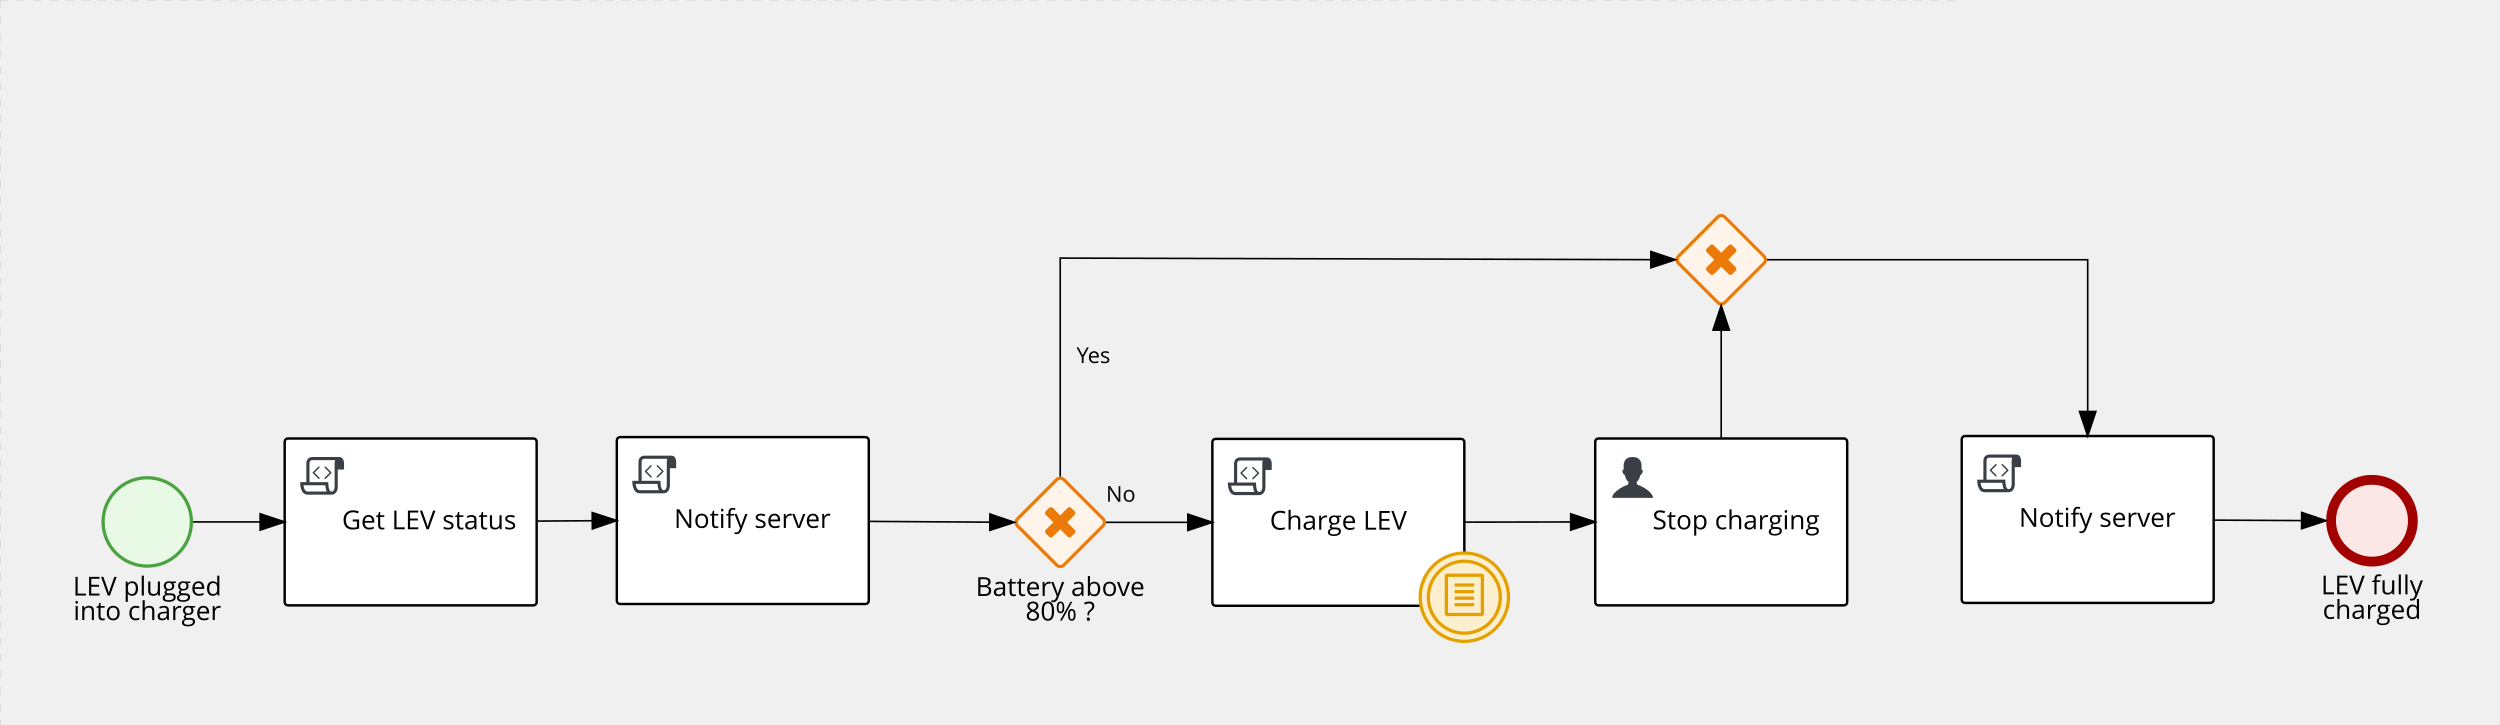
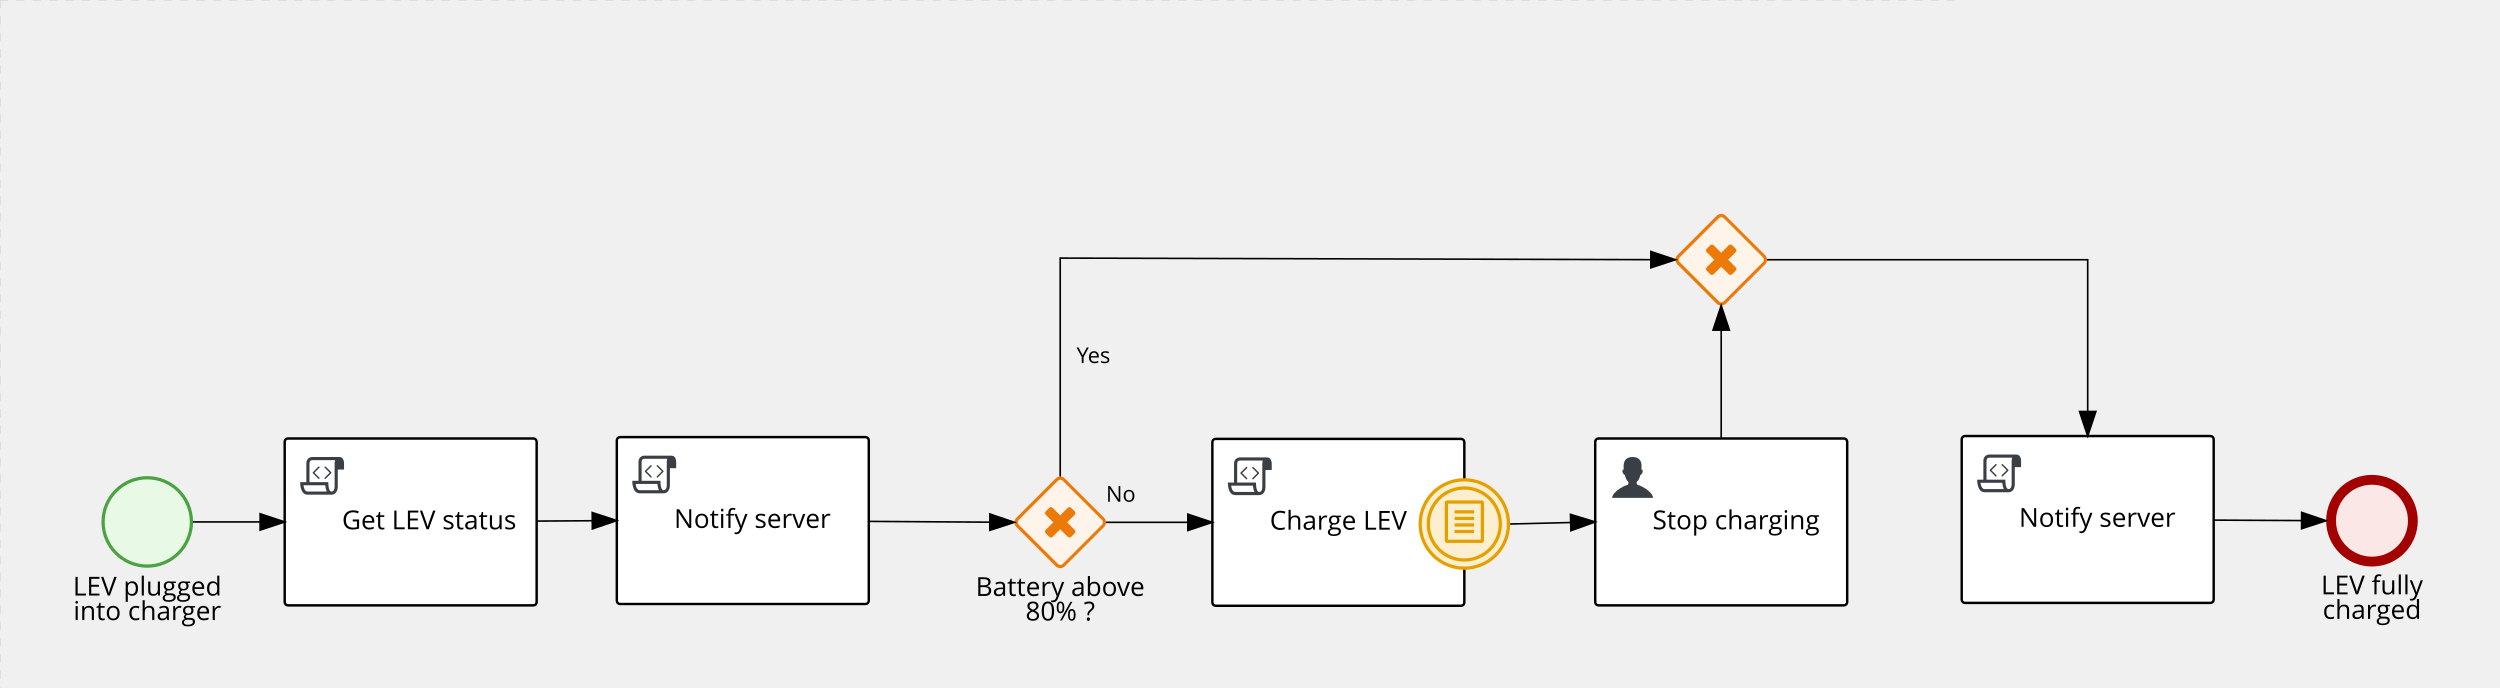
- <svg xmlns="http://www.w3.org/2000/svg" version="1.1" width="1528" height="443" viewBox="0 0 1528 443">
+ <svg xmlns="http://www.w3.org/2000/svg" version="1.1" width="1528" height="420" viewBox="0 0 1528 420">
  <defs />
  <g transform="matrix(1,0,0,1,0,0)">
    <g>
      <g>
        <g>
          <path fill="none" stroke="#d3d3d3" paint-order="fill stroke markers" d=" M 0 0 L 1200 0" stroke-miterlimit="10" stroke-opacity="0.8" stroke-dasharray="5" />
        </g>
        <g>
          <path fill="none" stroke="#d3d3d3" paint-order="fill stroke markers" d=" M 0 0 L 0 800" stroke-miterlimit="10" stroke-opacity="0.8" stroke-dasharray="5" />
        </g>
      </g>
      <g id="_4B5C4515-BD2F-43A4-8A5E-1904B69EF2A3" bpmn2nodeid="_4B5C4515-BD2F-43A4-8A5E-1904B69EF2A3" transform="matrix(1,0,0,1,620,291.25)">
        <g>
          <path fill="none" stroke="none" />
        </g>
        <g transform="matrix(0.125,0,0,0.125,0,0)">
          <g transform="matrix(1,0,0,1,0,0)">
            <path fill="#fef4ea" stroke="none" id="_4B5C4515-BD2F-43A4-8A5E-1904B69EF2A3?shapeType=BACKGROUND" paint-order="stroke fill markers" d=" M 0 0 M 224.4 4.3 C 216.4 4.3 208.4 7.3 202.3 13.4 L 13.5 202.2 C 1.3 214.4 1.3 234.2 13.5 246.4 L 202.2 435.1 C 208.3 441.2 216.4 444.2 224.3 444.2 C 232.2 444.2 240.3 441.2 246.4 435.1 L 435.1 246.4 C 447.3 234.2 447.3 214.4 435.1 202.2 L 246.5 13.4 C 240.4 7.3 232.4 4.3 224.4 4.3 L 224.4 4.3 Z" />
          </g>
          <g>
            <g transform="matrix(1,0,0,1,0,0)">
              <g transform="matrix(1,0,0,1,0,0)">
                <path fill="#ec7a08" stroke="none" id="_4B5C4515-BD2F-43A4-8A5E-1904B69EF2A3?shapeType=BORDER&amp;renderType=FILL" paint-order="stroke fill markers" d=" M 0 0 M 20.8 212.7 L 213.3 20.2 C 219.6 13.9 229.7 13.9 235.9 20.2 L 428.4 212.7 C 434.7 219 434.7 229.1 428.4 235.3 L 235.9 427.8 C 229.6 434.1 219.5 434.1 213.3 427.8 L 20.8 235.3 C 14.5 229.1 14.5 218.9 20.8 212.7 L 20.8 212.7 Z M 0 0 M 0 224 C 0 232.1 3.1 240.3 9.3 246.5 L 201.5 438.7 C 213.9 451.1 234.1 451.1 246.5 438.7 L 438.7 246.5 C 444.9 240.3 448 232.1 448 224 C 448 215.9 444.9 207.7 438.7 201.5 L 246.5 9.3 C 234.1 -3.1 213.9 -3.1 201.5 9.3 L 9.3 201.5 C 3.1 207.7 0 215.9 0 224 L 0 224 Z" />
              </g>
            </g>
          </g>
          <g>
            <g transform="matrix(1,0,0,1,0,0)">
              <g transform="matrix(1,0,0,1,0,0)">
                <path fill="#ec7a08" stroke="none" id="_4B5C4515-BD2F-43A4-8A5E-1904B69EF2A3undefined" paint-order="stroke fill markers" d=" M 0 0 M 298.2 269.2 C 298.2 272.6 297.1 275.3 294.7 277.7 L 277.7 294.7 C 275.3 297.1 272.6 298.2 269.2 298.2 C 265.8 298.2 263.1 297.1 260.7 294.7 L 224 258 L 187.2 294.8 C 184.8 297.2 182.1 298.3 178.7 298.3 C 175.3 298.3 172.6 297.2 170.2 294.8 L 153.2 277.8 C 150.8 275.4 149.7 272.7 149.7 269.3 C 149.7 265.9 150.8 263.2 153.2 260.8 L 190 224 L 153.2 187.2 C 150.8 184.8 149.7 182 149.7 178.7 C 149.7 175.3 150.8 172.5 153.2 170.2 L 170.2 153.2 C 172.6 150.8 175.3 149.7 178.7 149.7 C 182.1 149.7 184.8 150.8 187.2 153.2 L 224 190 L 260.8 153.2 C 263.2 150.8 265.9 149.7 269.3 149.7 C 272.7 149.7 275.4 150.8 277.8 153.2 L 294.8 170.2 C 297.2 172.5 298.3 175.3 298.3 178.7 C 298.3 182 297.2 184.8 294.8 187.2 L 258 224 L 294.8 260.8 C 297.1 263.1 298.2 265.9 298.2 269.2 Z" />
              </g>
            </g>
          </g>
        </g>
        <g transform="matrix(1,0,0,1,-25.74219,61)">
          <text fill="#000000" stroke="none" font-family="Open Sans" font-size="12pt" font-style="normal" font-weight="normal" text-decoration="normal" x="53.742" y="12" text-anchor="middle" dominant-baseline="alphabetic">Battery above </text>
          <text fill="#000000" stroke="none" font-family="Open Sans" font-size="12pt" font-style="normal" font-weight="normal" text-decoration="normal" x="53.742" y="27" text-anchor="middle" dominant-baseline="alphabetic">        80% ?        </text>
        </g>
      </g>
      <g id="_B5CCC057-EF30-4952-B1A7-DE82EDC33570" bpmn2nodeid="_B5CCC057-EF30-4952-B1A7-DE82EDC33570" transform="matrix(1,0,0,1,62,291)">
        <g>
          <path fill="none" stroke="none" />
        </g>
        <g transform="matrix(0.125,0,0,0.125,0,0)">
          <g transform="matrix(1,0,0,1,0,0)">
            <path fill="#e8fae6" stroke="none" id="_B5CCC057-EF30-4952-B1A7-DE82EDC33570?shapeType=BACKGROUND" paint-order="stroke fill markers" d=" M 0 0 M 444 224 C 444 263.9 434.2 300.8 414.4 334.5 C 394.7 368.2 368 394.9 334.4 414.5 C 300.8 434.1 263.9 444 224 444 C 184.1 444 147.2 434.2 113.5 414.4 C 79.8 394.7 53.1 368 33.5 334.4 C 13.9 300.8 4 263.9 4 224 C 4 184.1 13.8 147.2 33.6 113.5 C 53.4 79.8 80.1 53.1 113.6 33.5 C 147.1 13.9 184.1 4 224 4 C 263.9 4 300.8 13.8 334.5 33.6 C 368.2 53.4 394.9 80.1 414.5 113.6 C 434.1 147.1 444 184.1 444 224 Z" />
          </g>
          <g>
            <g transform="matrix(1,0,0,1,0,0)">
              <g transform="matrix(1,0,0,1,0,0)">
                <path fill="#4aa241" stroke="none" id="_B5CCC057-EF30-4952-B1A7-DE82EDC33570?shapeType=BORDER&amp;renderType=FILL" paint-order="stroke fill markers" d=" M 0 0 M 224 0 C 100.3 0 0 100.3 0 224 C 0 347.7 100.3 448 224 448 C 347.7 448 448 347.7 448 224 C 448 100.3 347.7 0 224 0 Z M 0 0 M 224 432 C 109.1 432 16 338.9 16 224 C 16 109.1 109.1 16 224 16 C 338.9 16 432 109.1 432 224 C 432 338.9 338.9 432 224 432 Z" />
              </g>
            </g>
          </g>
        </g>
        <g transform="matrix(1,0,0,1,-19.51172,61)">
          <text fill="#000000" stroke="none" font-family="Open Sans" font-size="12pt" font-style="normal" font-weight="normal" text-decoration="normal" x="47.512" y="12" text-anchor="middle" dominant-baseline="alphabetic">LEV plugged </text>
          <text fill="#000000" stroke="none" font-family="Open Sans" font-size="12pt" font-style="normal" font-weight="normal" text-decoration="normal" x="47.512" y="27" text-anchor="middle" dominant-baseline="alphabetic">into charger </text>
        </g>
      </g>
      <g id="_08F3C379-D075-4F62-9CAC-3A40F6E01151" bpmn2nodeid="_08F3C379-D075-4F62-9CAC-3A40F6E01151" transform="matrix(1,0,0,1,1024,130.75)">
        <g>
          <path fill="none" stroke="none" />
        </g>
        <g transform="matrix(0.125,0,0,0.125,0,0)">
          <g transform="matrix(1,0,0,1,0,0)">
            <path fill="#fef4ea" stroke="none" id="_08F3C379-D075-4F62-9CAC-3A40F6E01151?shapeType=BACKGROUND" paint-order="stroke fill markers" d=" M 0 0 M 224.4 4.3 C 216.4 4.3 208.4 7.3 202.3 13.4 L 13.5 202.2 C 1.3 214.4 1.3 234.2 13.5 246.4 L 202.2 435.1 C 208.3 441.2 216.4 444.2 224.3 444.2 C 232.2 444.2 240.3 441.2 246.4 435.1 L 435.1 246.4 C 447.3 234.2 447.3 214.4 435.1 202.2 L 246.5 13.4 C 240.4 7.3 232.4 4.3 224.4 4.3 L 224.4 4.3 Z" />
          </g>
          <g>
            <g transform="matrix(1,0,0,1,0,0)">
              <g transform="matrix(1,0,0,1,0,0)">
                <path fill="#ec7a08" stroke="none" id="_08F3C379-D075-4F62-9CAC-3A40F6E01151?shapeType=BORDER&amp;renderType=FILL" paint-order="stroke fill markers" d=" M 0 0 M 20.8 212.7 L 213.3 20.2 C 219.6 13.9 229.7 13.9 235.9 20.2 L 428.4 212.7 C 434.7 219 434.7 229.1 428.4 235.3 L 235.9 427.8 C 229.6 434.1 219.5 434.1 213.3 427.8 L 20.8 235.3 C 14.5 229.1 14.5 218.9 20.8 212.7 L 20.8 212.7 Z M 0 0 M 0 224 C 0 232.1 3.1 240.3 9.3 246.5 L 201.5 438.7 C 213.9 451.1 234.1 451.1 246.5 438.7 L 438.7 246.5 C 444.9 240.3 448 232.1 448 224 C 448 215.9 444.9 207.7 438.7 201.5 L 246.5 9.3 C 234.1 -3.1 213.9 -3.1 201.5 9.3 L 9.3 201.5 C 3.1 207.7 0 215.9 0 224 L 0 224 Z" />
              </g>
            </g>
          </g>
          <g>
            <g transform="matrix(1,0,0,1,0,0)">
              <g transform="matrix(1,0,0,1,0,0)">
                <path fill="#ec7a08" stroke="none" id="_08F3C379-D075-4F62-9CAC-3A40F6E01151undefined" paint-order="stroke fill markers" d=" M 0 0 M 298.2 269.2 C 298.2 272.6 297.1 275.3 294.7 277.7 L 277.7 294.7 C 275.3 297.1 272.6 298.2 269.2 298.2 C 265.8 298.2 263.1 297.1 260.7 294.7 L 224 258 L 187.2 294.8 C 184.8 297.2 182.1 298.3 178.7 298.3 C 175.3 298.3 172.6 297.2 170.2 294.8 L 153.2 277.8 C 150.8 275.4 149.7 272.7 149.7 269.3 C 149.7 265.9 150.8 263.2 153.2 260.8 L 190 224 L 153.2 187.2 C 150.8 184.8 149.7 182 149.7 178.7 C 149.7 175.3 150.8 172.5 153.2 170.2 L 170.2 153.2 C 172.6 150.8 175.3 149.7 178.7 149.7 C 182.1 149.7 184.8 150.8 187.2 153.2 L 224 190 L 260.8 153.2 C 263.2 150.8 265.9 149.7 269.3 149.7 C 272.7 149.7 275.4 150.8 277.8 153.2 L 294.8 170.2 C 297.2 172.5 298.3 175.3 298.3 178.7 C 298.3 182 297.2 184.8 294.8 187.2 L 258 224 L 294.8 260.8 C 297.1 263.1 298.2 265.9 298.2 269.2 Z" />
              </g>
            </g>
          </g>
        </g>
        <g transform="matrix(1,0,0,1,28,61)" />
      </g>
      <g id="_A47060D8-9A13-48FD-B64A-E8CAF3DBD5E8" bpmn2nodeid="_A47060D8-9A13-48FD-B64A-E8CAF3DBD5E8" transform="matrix(1,0,0,1,377,267.168)">
        <g>
          <path fill="none" stroke="none" />
        </g>
        <g transform="matrix(1,0,0,1,0,0)">
          <path fill="#ffffff" stroke="none" id="_A47060D8-9A13-48FD-B64A-E8CAF3DBD5E8?shapeType=BACKGROUND" paint-order="stroke fill markers" d=" M 2 0 L 152 0 L 152 0 A 2 2 0 0 1 154 2 L 154 100 L 154 100 A 2 2 0 0 1 152 102 L 2 102 L 2 102 A 2 2 0 0 1 0 100 L 0 2 L 0 2 A 2 2 0 0 1 2 0 Z" />
        </g>
        <g transform="matrix(1,0,0,1,0,0)">
          <path fill="none" stroke="rgb(0,0,0)" id="_A47060D8-9A13-48FD-B64A-E8CAF3DBD5E8?shapeType=BORDER&amp;renderType=STROKE" paint-order="fill stroke markers" d=" M 2 0 L 152 0 L 152 0 A 2 2 0 0 1 154 2 L 154 100 L 154 100 A 2 2 0 0 1 152 102 L 2 102 L 2 102 A 2 2 0 0 1 0 100 L 0 2 L 0 2 A 2 2 0 0 1 2 0 Z" stroke-miterlimit="10" stroke-width="1.5" stroke-dasharray="" />
        </g>
        <g>
          <g transform="matrix(0.06,0,0,0.06,9.4,9.4)">
            <g transform="matrix(1,0,0,1,0,0)">
              <path fill="#393f44" stroke="none" id="_A47060D8-9A13-48FD-B64A-E8CAF3DBD5E8undefined" paint-order="stroke fill markers" d=" M 0 0 M 197.3 130.2 C 194.4 127.3 189.6 127.3 186.7 130.2 L 130.2 186.7 C 127.3 189.6 127.3 194.4 130.2 197.3 L 186.7 253.8 C 188.1 255.3 190.1 256 192 256 C 193.9 256 195.9 255.3 197.3 253.7 C 200.2 250.8 200.2 246 197.3 243.1 L 146.2 192 L 197.3 140.8 C 200.2 137.9 200.2 133.1 197.3 130.2 Z" />
            </g>
            <g transform="matrix(1,0,0,1,0,0)">
              <path fill="#393f44" stroke="none" id="_A47060D8-9A13-48FD-B64A-E8CAF3DBD5E8undefined" paint-order="stroke fill markers" d=" M 0 0 M 261.3 130.2 C 258.4 127.3 253.6 127.3 250.7 130.2 C 247.8 133.1 247.8 137.9 250.7 140.8 L 301.8 191.9 L 250.7 243 C 247.8 245.9 247.8 250.7 250.7 253.6 C 252.1 255.3 254.1 256 256 256 C 257.9 256 259.9 255.3 261.3 253.8 L 317.8 197.3 C 320.7 194.4 320.7 189.6 317.8 186.7 L 261.3 130.2 Z" />
            </g>
            <g transform="matrix(1,0,0,1,0,0)">
              <path fill="#393f44" stroke="none" id="_A47060D8-9A13-48FD-B64A-E8CAF3DBD5E8undefined" paint-order="stroke fill markers" d=" M 0 0 M 400 32 C 400 32 152.8 32 128 32 C 62 32 64 96 64 96 L 64 288 L 1 288 C 1 288 -4 416 78 416 L 320 416 C 368 416 384 368 384 336 C 384 314.2 384 224.4 384 160 L 448 160 L 448 96 C 448 96 449 32 400 32 Z M 0 0 M 78 383.9 C 68.5 383.9 61.6 381.1 55.5 374.9 C 43.4 362.4 37.5 339.6 34.9 320 L 256.9 320 C 257.1 322.7 257.3 325.4 257.6 328.2 C 260 351.6 264.7 370.1 271.9 383.9 L 78 383.9 L 78 383.9 Z M 0 0 M 352 336 C 352 345.9 349.6 360.3 342.9 371 C 337.2 380.1 330.4 384 320 384 C 285 384 288 288 288 288 L 96 288 L 96 96 L 96 95.9 L 96 95.1 C 96 90.6 97.6 78.3 104.7 71.2 C 106.5 69.4 111.9 64 128 64 L 356.5 64 C 354.4 72.8 352.8 81.8 352.2 89.9 C 352.2 90.5 352.1 91.1 352.1 91.7 C 352.1 92 352.1 92.3 352.1 92.6 C 352 94.8 352 96 352 96 L 352 160 L 352 336 Z" />
            </g>
          </g>
        </g>
        <g transform="matrix(1,0,0,1,35,43.5)">
          <text fill="#000000" stroke="none" font-family="Open Sans" font-size="12pt" font-style="normal" font-weight="normal" text-decoration="normal" x="47.863" y="12" text-anchor="middle" dominant-baseline="alphabetic">Notify server</text>
        </g>
      </g>
      <g id="_00CB8FBA-5BE4-4E2A-A73D-FD6F79FF0930" bpmn2nodeid="_00CB8FBA-5BE4-4E2A-A73D-FD6F79FF0930" transform="matrix(1,0,0,1,174,268)">
        <g>
          <path fill="none" stroke="none" />
        </g>
        <g transform="matrix(1,0,0,1,0,0)">
          <path fill="#ffffff" stroke="none" id="_00CB8FBA-5BE4-4E2A-A73D-FD6F79FF0930?shapeType=BACKGROUND" paint-order="stroke fill markers" d=" M 2 0 L 152 0 L 152 0 A 2 2 0 0 1 154 2 L 154 100 L 154 100 A 2 2 0 0 1 152 102 L 2 102 L 2 102 A 2 2 0 0 1 0 100 L 0 2 L 0 2 A 2 2 0 0 1 2 0 Z" />
        </g>
        <g transform="matrix(1,0,0,1,0,0)">
          <path fill="none" stroke="rgb(0,0,0)" id="_00CB8FBA-5BE4-4E2A-A73D-FD6F79FF0930?shapeType=BORDER&amp;renderType=STROKE" paint-order="fill stroke markers" d=" M 2 0 L 152 0 L 152 0 A 2 2 0 0 1 154 2 L 154 100 L 154 100 A 2 2 0 0 1 152 102 L 2 102 L 2 102 A 2 2 0 0 1 0 100 L 0 2 L 0 2 A 2 2 0 0 1 2 0 Z" stroke-miterlimit="10" stroke-width="1.5" stroke-dasharray="" />
        </g>
        <g>
          <g transform="matrix(0.06,0,0,0.06,9.4,9.4)">
            <g transform="matrix(1,0,0,1,0,0)">
              <path fill="#393f44" stroke="none" id="_00CB8FBA-5BE4-4E2A-A73D-FD6F79FF0930undefined" paint-order="stroke fill markers" d=" M 0 0 M 197.3 130.2 C 194.4 127.3 189.6 127.3 186.7 130.2 L 130.2 186.7 C 127.3 189.6 127.3 194.4 130.2 197.3 L 186.7 253.8 C 188.1 255.3 190.1 256 192 256 C 193.9 256 195.9 255.3 197.3 253.7 C 200.2 250.8 200.2 246 197.3 243.1 L 146.2 192 L 197.3 140.8 C 200.2 137.9 200.2 133.1 197.3 130.2 Z" />
            </g>
            <g transform="matrix(1,0,0,1,0,0)">
              <path fill="#393f44" stroke="none" id="_00CB8FBA-5BE4-4E2A-A73D-FD6F79FF0930undefined" paint-order="stroke fill markers" d=" M 0 0 M 261.3 130.2 C 258.4 127.3 253.6 127.3 250.7 130.2 C 247.8 133.1 247.8 137.9 250.7 140.8 L 301.8 191.9 L 250.7 243 C 247.8 245.9 247.8 250.7 250.7 253.6 C 252.1 255.3 254.1 256 256 256 C 257.9 256 259.9 255.3 261.3 253.8 L 317.8 197.3 C 320.7 194.4 320.7 189.6 317.8 186.7 L 261.3 130.2 Z" />
            </g>
            <g transform="matrix(1,0,0,1,0,0)">
              <path fill="#393f44" stroke="none" id="_00CB8FBA-5BE4-4E2A-A73D-FD6F79FF0930undefined" paint-order="stroke fill markers" d=" M 0 0 M 400 32 C 400 32 152.8 32 128 32 C 62 32 64 96 64 96 L 64 288 L 1 288 C 1 288 -4 416 78 416 L 320 416 C 368 416 384 368 384 336 C 384 314.2 384 224.4 384 160 L 448 160 L 448 96 C 448 96 449 32 400 32 Z M 0 0 M 78 383.9 C 68.5 383.9 61.6 381.1 55.5 374.9 C 43.4 362.4 37.5 339.6 34.9 320 L 256.9 320 C 257.1 322.7 257.3 325.4 257.6 328.2 C 260 351.6 264.7 370.1 271.9 383.9 L 78 383.9 L 78 383.9 Z M 0 0 M 352 336 C 352 345.9 349.6 360.3 342.9 371 C 337.2 380.1 330.4 384 320 384 C 285 384 288 288 288 288 L 96 288 L 96 96 L 96 95.9 L 96 95.1 C 96 90.6 97.6 78.3 104.7 71.2 C 106.5 69.4 111.9 64 128 64 L 356.5 64 C 354.4 72.8 352.8 81.8 352.2 89.9 C 352.2 90.5 352.1 91.1 352.1 91.7 C 352.1 92 352.1 92.3 352.1 92.6 C 352 94.8 352 96 352 96 L 352 160 L 352 336 Z" />
            </g>
          </g>
        </g>
        <g transform="matrix(1,0,0,1,35,43.5)">
          <text fill="#000000" stroke="none" font-family="Open Sans" font-size="12pt" font-style="normal" font-weight="normal" text-decoration="normal" x="53.297" y="12" text-anchor="middle" dominant-baseline="alphabetic">Get LEV status</text>
        </g>
      </g>
      <g id="_267D009A-15D0-4B9D-A7A2-544B05562087" bpmn2nodeid="_267D009A-15D0-4B9D-A7A2-544B05562087" transform="matrix(1,0,0,1,1421.75,290.25)">
        <g>
          <path fill="none" stroke="none" />
        </g>
        <g transform="matrix(0.125,0,0,0.125,0,0)">
          <g transform="matrix(1,0,0,1,0,0)">
            <path fill="#fce7e7" stroke="none" id="_267D009A-15D0-4B9D-A7A2-544B05562087?shapeType=BACKGROUND" paint-order="stroke fill markers" d=" M 0 0 M 444 224 C 444 263.9 434.2 300.8 414.4 334.5 C 394.7 368.2 368 394.9 334.4 414.5 C 300.8 434.1 263.9 444 224 444 C 184.1 444 147.2 434.2 113.5 414.4 C 79.8 394.7 53.1 368 33.5 334.4 C 13.9 300.8 4 263.9 4 224 C 4 184.1 13.8 147.2 33.6 113.5 C 53.4 79.8 80.1 53.1 113.6 33.5 C 147.1 13.9 184.1 4 224 4 C 263.9 4 300.8 13.8 334.5 33.6 C 368.2 53.4 394.9 80.1 414.5 113.6 C 434.1 147.1 444 184.1 444 224 Z" />
          </g>
          <g>
            <g transform="matrix(1,0,0,1,0,0)">
              <g transform="matrix(1,0,0,1,0,0)">
                <path fill="#a30000" stroke="none" id="_267D009A-15D0-4B9D-A7A2-544B05562087?shapeType=BORDER&amp;renderType=FILL" paint-order="stroke fill markers" d=" M 0 0 M 224 0 C 100.3 0 0 100.3 0 224 C 0 347.7 100.3 448 224 448 C 347.7 448 448 347.7 448 224 C 448 100.3 347.7 0 224 0 Z M 0 0 M 224 400 C 126.8 400 48 321.2 48 224 C 48 126.8 126.8 48 224 48 C 321.2 48 400 126.8 400 224 C 400 321.2 321.2 400 224 400 Z" />
              </g>
            </g>
          </g>
        </g>
        <g transform="matrix(1,0,0,1,-5.21875,61)">
          <text fill="#000000" stroke="none" font-family="Open Sans" font-size="12pt" font-style="normal" font-weight="normal" text-decoration="normal" x="33.219" y="12" text-anchor="middle" dominant-baseline="alphabetic">LEV fully </text>
          <text fill="#000000" stroke="none" font-family="Open Sans" font-size="12pt" font-style="normal" font-weight="normal" text-decoration="normal" x="33.219" y="27" text-anchor="middle" dominant-baseline="alphabetic">charged </text>
        </g>
      </g>
      <g id="_A56CAD33-A695-4F9C-985E-B90B38721AEA" bpmn2nodeid="_A56CAD33-A695-4F9C-985E-B90B38721AEA" transform="matrix(1,0,0,1,975,268)">
        <g>
          <path fill="none" stroke="none" />
        </g>
        <g transform="matrix(1,0,0,1,0,0)">
          <path fill="#ffffff" stroke="none" id="_A56CAD33-A695-4F9C-985E-B90B38721AEA?shapeType=BACKGROUND" paint-order="stroke fill markers" d=" M 2 0 L 152 0 L 152 0 A 2 2 0 0 1 154 2 L 154 100 L 154 100 A 2 2 0 0 1 152 102 L 2 102 L 2 102 A 2 2 0 0 1 0 100 L 0 2 L 0 2 A 2 2 0 0 1 2 0 Z" />
        </g>
        <g transform="matrix(1,0,0,1,0,0)">
          <path fill="none" stroke="rgb(0,0,0)" id="_A56CAD33-A695-4F9C-985E-B90B38721AEA?shapeType=BORDER&amp;renderType=STROKE" paint-order="fill stroke markers" d=" M 2 0 L 152 0 L 152 0 A 2 2 0 0 1 154 2 L 154 100 L 154 100 A 2 2 0 0 1 152 102 L 2 102 L 2 102 A 2 2 0 0 1 0 100 L 0 2 L 0 2 A 2 2 0 0 1 2 0 Z" stroke-miterlimit="10" stroke-width="1.5" stroke-dasharray="" />
        </g>
        <g>
          <g transform="matrix(0.06,0,0,0.06,9.4,9.4)">
            <g transform="matrix(1,0,0,1,0,0)">
              <path fill="#393f44" stroke="none" id="_A56CAD33-A695-4F9C-985E-B90B38721AEAundefined" paint-order="stroke fill markers" d=" M 0 0 M 16 445.21 C 16 440.869 18.784 431.129 22.001 424.217 C 35.768 394.64 77.283 359.28 129 333.084 C 144.516 325.224 157.347 319.964 167.807 317.174 C 171.932 316.074 175.729 314.414 176.525 313.363 C 178.894 310.234 180.914 302.908 181.727 294.5 L 182.5 286.5 L 178.507 283.455 C 166.303 274.146 154.284 251.678 148.04 226.5 C 145.611 216.707 145.056 215.462 142.984 215.158 C 141.703 214.97 138.083 212.243 134.939 209.099 C 123.233 197.393 116.891 177.376 121.44 166.49 C 123.002 162.751 128.155 159.01 131.75 159.004 C 134.448 159 134.471 158.603 132.914 138.788 C 130.927 113.496 134.279 92.265 143.132 74.076 C 152.232 55.38 167.569 42.882 189.049 36.66 C 210.203 30.532 237.797 30.532 258.951 36.66 C 300.042 48.563 318.958 83.806 314.955 141 C 314.32 150.075 313.624 157.788 313.409 158.14 C 313.194 158.493 314.575 159.073 316.479 159.43 C 328.929 161.766 330.986 177.018 321.496 196.621 C 316.903 206.109 309.357 214.508 304.817 215.185 C 303.023 215.453 302.293 217.146 299.943 226.5 C 296.659 239.567 294.474 245.305 287.948 257.995 C 282.491 268.606 273.035 281.109 268.108 284.229 L 264.871 286.278 L 265.518 292.889 C 266.345 301.33 268.639 309.871 270.877 312.837 C 272.067 314.415 275.002 315.79 280.063 317.139 C 291.069 320.075 303.617 325.274 321 334.102 C 369.815 358.891 410.848 393.758 425.032 422.5 C 429.07 430.682 432 440.232 432 445.21 L 432 448 L 224 448 L 16 448 L 16 445.21 Z" />
            </g>
          </g>
        </g>
        <g transform="matrix(1,0,0,1,4.04,13.68)">
          <g transform="matrix(0.04,0,0,0.04,63.36,69.12)">
            <g transform="matrix(1,0,0,1,0,0)">
              <path fill="none" stroke="none" />
            </g>
            <g transform="matrix(1,0,0,1,0,0)">
              <path fill="none" stroke="none" />
            </g>
          </g>
        </g>
        <g transform="matrix(1,0,0,1,35,43.5)">
          <text fill="#000000" stroke="none" font-family="Open Sans" font-size="12pt" font-style="normal" font-weight="normal" text-decoration="normal" x="51.082" y="12" text-anchor="middle" dominant-baseline="alphabetic">Stop charging</text>
        </g>
      </g>
      <g id="_7B8415BA-DBC8-49F2-ABD2-9E426F52D6A6" bpmn2nodeid="_7B8415BA-DBC8-49F2-ABD2-9E426F52D6A6" transform="matrix(1,0,0,1,1199,266.5)">
        <g>
          <path fill="none" stroke="none" />
        </g>
        <g transform="matrix(1,0,0,1,0,0)">
          <path fill="#ffffff" stroke="none" id="_7B8415BA-DBC8-49F2-ABD2-9E426F52D6A6?shapeType=BACKGROUND" paint-order="stroke fill markers" d=" M 2 0 L 152 0 L 152 0 A 2 2 0 0 1 154 2 L 154 100 L 154 100 A 2 2 0 0 1 152 102 L 2 102 L 2 102 A 2 2 0 0 1 0 100 L 0 2 L 0 2 A 2 2 0 0 1 2 0 Z" />
        </g>
        <g transform="matrix(1,0,0,1,0,0)">
          <path fill="none" stroke="rgb(0,0,0)" id="_7B8415BA-DBC8-49F2-ABD2-9E426F52D6A6?shapeType=BORDER&amp;renderType=STROKE" paint-order="fill stroke markers" d=" M 2 0 L 152 0 L 152 0 A 2 2 0 0 1 154 2 L 154 100 L 154 100 A 2 2 0 0 1 152 102 L 2 102 L 2 102 A 2 2 0 0 1 0 100 L 0 2 L 0 2 A 2 2 0 0 1 2 0 Z" stroke-miterlimit="10" stroke-width="1.5" stroke-dasharray="" />
        </g>
        <g>
          <g transform="matrix(0.06,0,0,0.06,9.4,9.4)">
            <g transform="matrix(1,0,0,1,0,0)">
              <path fill="#393f44" stroke="none" id="_7B8415BA-DBC8-49F2-ABD2-9E426F52D6A6undefined" paint-order="stroke fill markers" d=" M 0 0 M 197.3 130.2 C 194.4 127.3 189.6 127.3 186.7 130.2 L 130.2 186.7 C 127.3 189.6 127.3 194.4 130.2 197.3 L 186.7 253.8 C 188.1 255.3 190.1 256 192 256 C 193.9 256 195.9 255.3 197.3 253.7 C 200.2 250.8 200.2 246 197.3 243.1 L 146.2 192 L 197.3 140.8 C 200.2 137.9 200.2 133.1 197.3 130.2 Z" />
            </g>
            <g transform="matrix(1,0,0,1,0,0)">
              <path fill="#393f44" stroke="none" id="_7B8415BA-DBC8-49F2-ABD2-9E426F52D6A6undefined" paint-order="stroke fill markers" d=" M 0 0 M 261.3 130.2 C 258.4 127.3 253.6 127.3 250.7 130.2 C 247.8 133.1 247.8 137.9 250.7 140.8 L 301.8 191.9 L 250.7 243 C 247.8 245.9 247.8 250.7 250.7 253.6 C 252.1 255.3 254.1 256 256 256 C 257.9 256 259.9 255.3 261.3 253.8 L 317.8 197.3 C 320.7 194.4 320.7 189.6 317.8 186.7 L 261.3 130.2 Z" />
            </g>
            <g transform="matrix(1,0,0,1,0,0)">
              <path fill="#393f44" stroke="none" id="_7B8415BA-DBC8-49F2-ABD2-9E426F52D6A6undefined" paint-order="stroke fill markers" d=" M 0 0 M 400 32 C 400 32 152.8 32 128 32 C 62 32 64 96 64 96 L 64 288 L 1 288 C 1 288 -4 416 78 416 L 320 416 C 368 416 384 368 384 336 C 384 314.2 384 224.4 384 160 L 448 160 L 448 96 C 448 96 449 32 400 32 Z M 0 0 M 78 383.9 C 68.5 383.9 61.6 381.1 55.5 374.9 C 43.4 362.4 37.5 339.6 34.9 320 L 256.9 320 C 257.1 322.7 257.3 325.4 257.6 328.2 C 260 351.6 264.7 370.1 271.9 383.9 L 78 383.9 L 78 383.9 Z M 0 0 M 352 336 C 352 345.9 349.6 360.3 342.9 371 C 337.2 380.1 330.4 384 320 384 C 285 384 288 288 288 288 L 96 288 L 96 96 L 96 95.9 L 96 95.1 C 96 90.6 97.6 78.3 104.7 71.2 C 106.5 69.4 111.9 64 128 64 L 356.5 64 C 354.4 72.8 352.8 81.8 352.2 89.9 C 352.2 90.5 352.1 91.1 352.1 91.7 C 352.1 92 352.1 92.3 352.1 92.6 C 352 94.8 352 96 352 96 L 352 160 L 352 336 Z" />
            </g>
          </g>
        </g>
        <g transform="matrix(1,0,0,1,35,43.5)">
          <text fill="#000000" stroke="none" font-family="Open Sans" font-size="12pt" font-style="normal" font-weight="normal" text-decoration="normal" x="47.863" y="12" text-anchor="middle" dominant-baseline="alphabetic">Notify server</text>
        </g>
      </g>
      <g id="_19D786FC-D7FB-4C03-B719-FF352D327937" bpmn2nodeid="_19D786FC-D7FB-4C03-B719-FF352D327937">
        <g>
          <path fill="none" stroke="#000000" paint-order="fill stroke markers" d=" M 118 319 L 159 319" stroke-miterlimit="10" stroke-dasharray="" />
        </g>
        <g transform="matrix(1,0,0,1,118,319)" />
        <g transform="matrix(6.123233995736766e-17,1,-1,6.123233995736766e-17,174,314)">
          <path fill="#000000" stroke="#000000" paint-order="fill stroke markers" d=" M 10 15 L 0 15 L 5 0 Z" stroke-miterlimit="10" stroke-dasharray="" />
        </g>
        <g transform="matrix(1,0,0,1,118,309)" />
      </g>
      <g id="_B98D2DA4-13BD-46E5-80C0-3EDC1DD0232F" bpmn2nodeid="_B98D2DA4-13BD-46E5-80C0-3EDC1DD0232F">
        <g>
          <path fill="none" stroke="#000000" paint-order="fill stroke markers" d=" M 328 318.492 L 362 318.267" stroke-miterlimit="10" stroke-dasharray="" />
        </g>
        <g transform="matrix(1,0,0,1,328,318.4916)" />
        <g transform="matrix(0.006602794,0.9999782,-0.9999782,0.006602794,376.967,313.1681)">
          <path fill="#000000" stroke="#000000" paint-order="fill stroke markers" d=" M 10 15 L 0 15 L 5 0 Z" stroke-miterlimit="10" stroke-dasharray="" />
        </g>
        <g transform="matrix(1,0,0,1,328.066,308.33)" />
      </g>
      <g id="_B2F99227-0084-4194-979D-E32E0EA1E0A1" bpmn2nodeid="_B2F99227-0084-4194-979D-E32E0EA1E0A1">
        <g>
          <path fill="none" stroke="#000000" paint-order="fill stroke markers" d=" M 531 318.67 L 605 319.152" stroke-miterlimit="10" stroke-dasharray="" />
        </g>
        <g transform="matrix(1,0,0,1,531,318.6699)" />
        <g transform="matrix(-0.006517754,0.9999788,-0.9999788,-0.006517754,620.0326,314.2501)">
          <path fill="#000000" stroke="#000000" paint-order="fill stroke markers" d=" M 10 15 L 0 15 L 5 0 Z" stroke-miterlimit="10" stroke-dasharray="" />
        </g>
        <g transform="matrix(1,0,0,1,531.0652,308.9602)" />
      </g>
      <g id="_8F596190-157C-4928-8E80-0404A342CAF7" bpmn2nodeid="_8F596190-157C-4928-8E80-0404A342CAF7">
        <g>
          <path fill="none" stroke="#000000" paint-order="fill stroke markers" d=" M 648 291.25 L 648 157.75 L 1009 158.71" stroke-miterlimit="10" stroke-dasharray="" />
        </g>
        <g transform="matrix(1,0,0,1,648,291.25)" />
        <g transform="matrix(-0.002659565,0.9999965,-0.9999965,-0.002659565,1024.013,153.75)">
          <path fill="#000000" stroke="#000000" paint-order="fill stroke markers" d=" M 10 15 L 0 15 L 5 0 Z" stroke-miterlimit="10" stroke-dasharray="" />
        </g>
        <g transform="matrix(1,0,0,1,658,211.5)">
          <text fill="#000000" stroke="none" font-family="Open Sans" font-size="10pt" font-style="normal" font-weight="normal" text-decoration="normal" x="0" y="10.4" text-anchor="start" dominant-baseline="alphabetic">Yes                                 </text>
        </g>
      </g>
      <g id="_C92D2FE5-BDF6-4644-A873-4E2D21BAF909" bpmn2nodeid="_C92D2FE5-BDF6-4644-A873-4E2D21BAF909">
        <g>
          <path fill="none" stroke="#000000" paint-order="fill stroke markers" d=" M 1080 158.75 L 1276 158.75 L 1276 251.5" stroke-miterlimit="10" stroke-dasharray="" />
        </g>
        <g transform="matrix(1,0,0,1,1080,158.75)" />
        <g transform="matrix(-1,1.2246467991473532e-16,-1.2246467991473532e-16,-1,1281,266.5)">
          <path fill="#000000" stroke="#000000" paint-order="fill stroke markers" d=" M 10 15 L 0 15 L 5 0 Z" stroke-miterlimit="10" stroke-dasharray="" />
        </g>
        <g transform="matrix(1,0,0,1,1080,148.75)" />
      </g>
      <g id="_49458C81-71A1-4223-A836-1BB2FD4FA9A5" bpmn2nodeid="_49458C81-71A1-4223-A836-1BB2FD4FA9A5">
        <g>
          <path fill="none" stroke="#000000" paint-order="fill stroke markers" d=" M 1353 317.896 L 1406.75 318.173" stroke-miterlimit="10" stroke-dasharray="" />
        </g>
        <g transform="matrix(1,0,0,1,1353,317.8962)" />
        <g transform="matrix(-0.005145729,0.9999868,-0.9999868,-0.005145729,1421.776,313.2501)">
          <path fill="#000000" stroke="#000000" paint-order="fill stroke markers" d=" M 10 15 L 0 15 L 5 0 Z" stroke-miterlimit="10" stroke-dasharray="" />
        </g>
        <g transform="matrix(1,0,0,1,1353.051,308.0732)" />
      </g>
      <g id="_8E979A52-2DFD-42E6-AFFD-8E4CE717A781" bpmn2nodeid="_8E979A52-2DFD-42E6-AFFD-8E4CE717A781">
        <g>
          <path fill="none" stroke="#000000" paint-order="fill stroke markers" d=" M 1052 268 L 1052 201.75" stroke-miterlimit="10" stroke-dasharray="" />
        </g>
        <g transform="matrix(1,0,0,1,1052,268)" />
        <g transform="matrix(1,0,0,1,1047,186.75)">
          <path fill="#000000" stroke="#000000" paint-order="fill stroke markers" d=" M 10 15 L 0 15 L 5 0 Z" stroke-miterlimit="10" stroke-dasharray="" />
        </g>
        <g transform="matrix(1,0,0,1,1062,227.375)" />
      </g>
      <g transform="matrix(1,0,0,1,620,291.25)" />
      <g transform="matrix(1,0,0,1,62,291)" />
      <g transform="matrix(1,0,0,1,1024,130.75)" />
      <g transform="matrix(1,0,0,1,377,267.168)" />
      <g transform="matrix(1,0,0,1,174,268)" />
      <g transform="matrix(1,0,0,1,1421.75,290.25)" />
      <g transform="matrix(1,0,0,1,975,268)" />
      <g transform="matrix(1,0,0,1,1199,266.5)" />
      <g id="_2D353FE5-7EA9-4442-9D02-125BDD913A92" bpmn2nodeid="_2D353FE5-7EA9-4442-9D02-125BDD913A92" transform="matrix(1,0,0,1,741,268.25)">
        <g>
          <path fill="none" stroke="none" />
        </g>
        <g transform="matrix(1,0,0,1,0,0)">
          <path fill="#ffffff" stroke="none" id="_2D353FE5-7EA9-4442-9D02-125BDD913A92?shapeType=BACKGROUND" paint-order="stroke fill markers" d=" M 2 0 L 152 0 L 152 0 A 2 2 0 0 1 154 2 L 154 100 L 154 100 A 2 2 0 0 1 152 102 L 2 102 L 2 102 A 2 2 0 0 1 0 100 L 0 2 L 0 2 A 2 2 0 0 1 2 0 Z" />
        </g>
        <g transform="matrix(1,0,0,1,0,0)">
          <path fill="none" stroke="rgb(0,0,0)" id="_2D353FE5-7EA9-4442-9D02-125BDD913A92?shapeType=BORDER&amp;renderType=STROKE" paint-order="fill stroke markers" d=" M 2 0 L 152 0 L 152 0 A 2 2 0 0 1 154 2 L 154 100 L 154 100 A 2 2 0 0 1 152 102 L 2 102 L 2 102 A 2 2 0 0 1 0 100 L 0 2 L 0 2 A 2 2 0 0 1 2 0 Z" stroke-miterlimit="10" stroke-width="1.5" stroke-dasharray="" />
        </g>
        <g>
          <g transform="matrix(0.06,0,0,0.06,9.4,9.4)">
            <g transform="matrix(1,0,0,1,0,0)">
              <path fill="#393f44" stroke="none" id="_2D353FE5-7EA9-4442-9D02-125BDD913A92undefined" paint-order="stroke fill markers" d=" M 0 0 M 197.3 130.2 C 194.4 127.3 189.6 127.3 186.7 130.2 L 130.2 186.7 C 127.3 189.6 127.3 194.4 130.2 197.3 L 186.7 253.8 C 188.1 255.3 190.1 256 192 256 C 193.9 256 195.9 255.3 197.3 253.7 C 200.2 250.8 200.2 246 197.3 243.1 L 146.2 192 L 197.3 140.8 C 200.2 137.9 200.2 133.1 197.3 130.2 Z" />
            </g>
            <g transform="matrix(1,0,0,1,0,0)">
              <path fill="#393f44" stroke="none" id="_2D353FE5-7EA9-4442-9D02-125BDD913A92undefined" paint-order="stroke fill markers" d=" M 0 0 M 261.3 130.2 C 258.4 127.3 253.6 127.3 250.7 130.2 C 247.8 133.1 247.8 137.9 250.7 140.8 L 301.8 191.9 L 250.7 243 C 247.8 245.9 247.8 250.7 250.7 253.6 C 252.1 255.3 254.1 256 256 256 C 257.9 256 259.9 255.3 261.3 253.8 L 317.8 197.3 C 320.7 194.4 320.7 189.6 317.8 186.7 L 261.3 130.2 Z" />
            </g>
            <g transform="matrix(1,0,0,1,0,0)">
              <path fill="#393f44" stroke="none" id="_2D353FE5-7EA9-4442-9D02-125BDD913A92undefined" paint-order="stroke fill markers" d=" M 0 0 M 400 32 C 400 32 152.8 32 128 32 C 62 32 64 96 64 96 L 64 288 L 1 288 C 1 288 -4 416 78 416 L 320 416 C 368 416 384 368 384 336 C 384 314.2 384 224.4 384 160 L 448 160 L 448 96 C 448 96 449 32 400 32 Z M 0 0 M 78 383.9 C 68.5 383.9 61.6 381.1 55.5 374.9 C 43.4 362.4 37.5 339.6 34.9 320 L 256.9 320 C 257.1 322.7 257.3 325.4 257.6 328.2 C 260 351.6 264.7 370.1 271.9 383.9 L 78 383.9 L 78 383.9 Z M 0 0 M 352 336 C 352 345.9 349.6 360.3 342.9 371 C 337.2 380.1 330.4 384 320 384 C 285 384 288 288 288 288 L 96 288 L 96 96 L 96 95.9 L 96 95.1 C 96 90.6 97.6 78.3 104.7 71.2 C 106.5 69.4 111.9 64 128 64 L 356.5 64 C 354.4 72.8 352.8 81.8 352.2 89.9 C 352.2 90.5 352.1 91.1 352.1 91.7 C 352.1 92 352.1 92.3 352.1 92.6 C 352 94.8 352 96 352 96 L 352 160 L 352 336 Z" />
            </g>
          </g>
        </g>
        <g transform="matrix(1,0,0,1,35.09375,43.5)">
          <text fill="#000000" stroke="none" font-family="Open Sans" font-size="12pt" font-style="normal" font-weight="normal" text-decoration="normal" x="41.906" y="12" text-anchor="middle" dominant-baseline="alphabetic">Charge LEV</text>
        </g>
-         <g id="_027E79CA-4BCF-4BED-9B95-099D238811DF" bpmn2nodeid="_027E79CA-4BCF-4BED-9B95-099D238811DF" transform="matrix(1,0,0,1,126,68.75362)">
+         <g id="_027E79CA-4BCF-4BED-9B95-099D238811DF" bpmn2nodeid="_027E79CA-4BCF-4BED-9B95-099D238811DF" transform="matrix(1,0,0,1,126,24.01316)">
          <g>
            <path fill="none" stroke="none" />
          </g>
          <g transform="matrix(0.125,0,0,0.125,0,0)">
            <g transform="matrix(1,0,0,1,0,0)">
              <path fill="#fbefcf" stroke="none" id="_027E79CA-4BCF-4BED-9B95-099D238811DF?shapeType=BACKGROUND" paint-order="stroke fill markers" d=" M 0 0 M 444 224 C 444 263.9 434.2 300.8 414.4 334.5 C 394.7 368.2 368 394.9 334.4 414.5 C 300.8 434.1 263.9 444 224 444 C 184.1 444 147.2 434.2 113.5 414.4 C 79.8 394.7 53.1 368 33.5 334.4 C 13.9 300.8 4 263.9 4 224 C 4 184.1 13.8 147.2 33.6 113.5 C 53.4 79.8 80.1 53.1 113.6 33.5 C 147.1 13.9 184.1 4 224 4 C 263.9 4 300.8 13.8 334.5 33.6 C 368.2 53.4 394.9 80.1 414.5 113.6 C 434.1 147.1 444 184.1 444 224 Z" />
            </g>
            <g>
              <g transform="matrix(1,0,0,1,0,0)">
                <g transform="matrix(1,0,0,1,0,0)">
                  <path fill="rgb(229,160,0)" stroke="none" id="_027E79CA-4BCF-4BED-9B95-099D238811DF?shapeType=BORDER&amp;renderType=FILL" paint-order="stroke fill markers" d=" M 0 0 M 224 408 C 122.5 408 40 325.5 40 224 C 40 122.5 122.5 40 224 40 C 325.5 40 408 122.5 408 224 C 408 325.5 325.5 408 224 408 Z M 0 0 M 224 56 C 131.4 56 56 131.4 56 224 C 56 316.6 131.4 392 224 392 C 316.6 392 392 316.6 392 224 C 392 131.4 316.6 56 224 56 Z M 0 0 M 224 16 C 252.1 16 279.3 21.5 305 32.3 C 329.8 42.8 352 57.8 371.1 76.9 C 390.2 96 405.2 118.3 415.7 143 C 426.5 168.6 432 195.9 432 224 C 432 252.1 426.5 279.3 415.7 305 C 405.2 329.8 390.2 352 371.1 371.1 C 352 390.2 329.7 405.2 305 415.7 C 279.4 426.5 252.1 432 224 432 C 195.9 432 168.7 426.5 143 415.7 C 118.2 405.2 96 390.2 76.9 371.1 C 57.8 352 42.8 329.7 32.3 305 C 21.5 279.3 16 252.1 16 224 C 16 195.9 21.5 168.7 32.3 143 C 42.8 118.2 57.8 96 76.9 76.9 C 96 57.8 118.3 42.8 143 32.3 C 168.7 21.5 195.9 16 224 16 M 224 0 C 100.3 0 0 100.3 0 224 C 0 347.7 100.3 448 224 448 C 347.7 448 448 347.7 448 224 C 448 100.3 347.7 0 224 0 L 224 0 Z" />
                </g>
              </g>
            </g>
            <g>
              <g transform="matrix(1,0,0,1,0,0)">
                <g transform="matrix(1,0,0,1,0,0)">
                  <path fill="#e5a000" stroke="none" id="_027E79CA-4BCF-4BED-9B95-099D238811DFundefined" paint-order="stroke fill markers" d=" M 0 0 M 320.2 304.7 C 320.2 308 319.1 310.8 316.7 313.2 C 314.3 315.5 311.6 316.7 308.2 316.7 L 140.2 316.7 C 136.8 316.7 134 315.5 131.7 313.2 C 129.3 310.8 128.2 308 128.2 304.7 L 128.2 120.7 C 128.2 117.4 129.3 114.5 131.7 112.2 C 134 109.9 136.8 108.7 140.2 108.7 L 308.2 108.7 C 311.6 108.7 314.3 109.9 316.7 112.2 C 319.1 114.5 320.2 117.4 320.2 120.7 L 320.2 304.7 Z M 0 0 M 304.2 300.7 L 304.2 124.7 L 144.2 124.7 L 144.2 300.7 L 304.2 300.7 Z M 0 0 M 176.2 192.7 C 176.2 191.5 176.6 190.6 177.3 189.8 C 178 189 179 188.7 180.2 188.7 L 268.2 188.7 C 269.3 188.7 270.3 189.1 271.1 189.8 C 271.9 190.5 272.2 191.5 272.2 192.7 L 272.2 200.7 C 272.2 201.9 271.8 202.8 271.1 203.6 C 270.4 204.4 269.4 204.7 268.2 204.7 L 180.2 204.7 C 179 204.7 178.1 204.3 177.3 203.6 C 176.5 202.9 176.2 201.9 176.2 200.7 L 176.2 192.7 Z M 0 0 M 176.2 160.7 C 176.2 159.5 176.6 158.6 177.3 157.8 C 178 157 179 156.7 180.2 156.7 L 268.2 156.7 C 269.3 156.7 270.3 157.1 271.1 157.8 C 271.9 158.5 272.2 159.5 272.2 160.7 L 272.2 168.7 C 272.2 169.9 271.8 170.8 271.1 171.6 C 270.4 172.4 269.4 172.7 268.2 172.7 L 180.2 172.7 C 179 172.7 178.1 172.3 177.3 171.6 C 176.5 170.9 176.2 169.9 176.2 168.7 L 176.2 160.7 Z M 0 0 M 268.2 220.7 C 269.3 220.7 270.3 221.1 271.1 221.8 C 271.9 222.5 272.2 223.5 272.2 224.7 L 272.2 232.7 C 272.2 233.9 271.8 234.8 271.1 235.6 C 270.4 236.4 269.4 236.7 268.2 236.7 L 180.2 236.7 C 179 236.7 178.1 236.3 177.3 235.6 C 176.5 234.9 176.2 233.9 176.2 232.7 L 176.2 224.7 C 176.2 223.5 176.6 222.6 177.3 221.8 C 178 221 179 220.7 180.2 220.7 L 268.2 220.7 Z M 0 0 M 268.2 252.7 C 269.3 252.7 270.3 253.1 271.1 253.8 C 271.9 254.5 272.2 255.5 272.2 256.7 L 272.2 264.7 C 272.2 265.8 271.8 266.8 271.1 267.6 C 270.4 268.4 269.4 268.7 268.2 268.7 L 180.2 268.7 C 179 268.7 178.1 268.3 177.3 267.6 C 176.5 266.9 176.2 265.9 176.2 264.7 L 176.2 256.7 C 176.2 255.5 176.6 254.6 177.3 253.8 C 178 253 179 252.7 180.2 252.7 L 268.2 252.7 Z" />
                </g>
              </g>
            </g>
          </g>
          <g transform="matrix(1,0,0,1,28,61)" />
        </g>
      </g>
      <g id="_BA648518-7868-42EE-ACF9-2CA76042FD84" bpmn2nodeid="_BA648518-7868-42EE-ACF9-2CA76042FD84">
        <g>
          <path fill="none" stroke="#000000" paint-order="fill stroke markers" d=" M 676 319.25 L 726 319.25" stroke-miterlimit="10" stroke-dasharray="" />
        </g>
        <g transform="matrix(1,0,0,1,676,319.25)" />
        <g transform="matrix(6.123233995736766e-17,1,-1,6.123233995736766e-17,741,314.25)">
          <path fill="#000000" stroke="#000000" paint-order="fill stroke markers" d=" M 10 15 L 0 15 L 5 0 Z" stroke-miterlimit="10" stroke-dasharray="" />
        </g>
        <g transform="matrix(1,0,0,1,676,296.25)">
          <text fill="#000000" stroke="none" font-family="Open Sans" font-size="10pt" font-style="normal" font-weight="normal" text-decoration="normal" x="0" y="10.4" text-anchor="start" dominant-baseline="alphabetic">No              </text>
        </g>
      </g>
+       <g id="_0379A4A4-8356-4A12-9768-A422F12FC299" bpmn2nodeid="_0379A4A4-8356-4A12-9768-A422F12FC299">
+         <g>
+           <path fill="none" stroke="rgb(0,0,0)" paint-order="fill stroke markers" d=" M 923 320.263 L 960.004 319.364" stroke-miterlimit="10" stroke-dasharray="" />
+         </g>
+         <g transform="matrix(1,0,0,1,923,320.2632)" />
+         <g transform="matrix(0.02428433,0.9997051,-0.9997051,0.02428433,974.8786,314.0015)">
+           <path fill="rgb(0,0,0)" stroke="rgb(0,0,0)" paint-order="fill stroke markers" d=" M 10 15 L 0 15 L 5 0 Z" stroke-miterlimit="10" stroke-dasharray="" />
+         </g>
+         <g transform="matrix(1,0,0,1,923.2428,309.6345)" />
+       </g>
      <g transform="matrix(1,0,0,1,741,268.25)" />
-       <g id="_0379A4A4-8356-4A12-9768-A422F12FC299" bpmn2nodeid="_0379A4A4-8356-4A12-9768-A422F12FC299">
-         <g>
-           <path fill="none" stroke="rgb(0,0,0)" paint-order="fill stroke markers" d=" M 895 319.127 L 960 319.024" stroke-miterlimit="10" stroke-dasharray="" />
-         </g>
-         <g transform="matrix(1,0,0,1,895,319.1274)" />
-         <g transform="matrix(0.001592355,0.9999987,-0.9999987,0.001592355,974.992,314)">
-           <path fill="rgb(0,0,0)" stroke="rgb(0,0,0)" paint-order="fill stroke markers" d=" M 10 15 L 0 15 L 5 0 Z" stroke-miterlimit="10" stroke-dasharray="" />
-         </g>
-         <g transform="matrix(1,0,0,1,895.0159,309.0637)" />
-       </g>
-       <g transform="matrix(1,0,0,1,867,337.0036)" />
+       <g transform="matrix(1,0,0,1,867,292.2632)" />
    </g>
  </g>
</svg>
